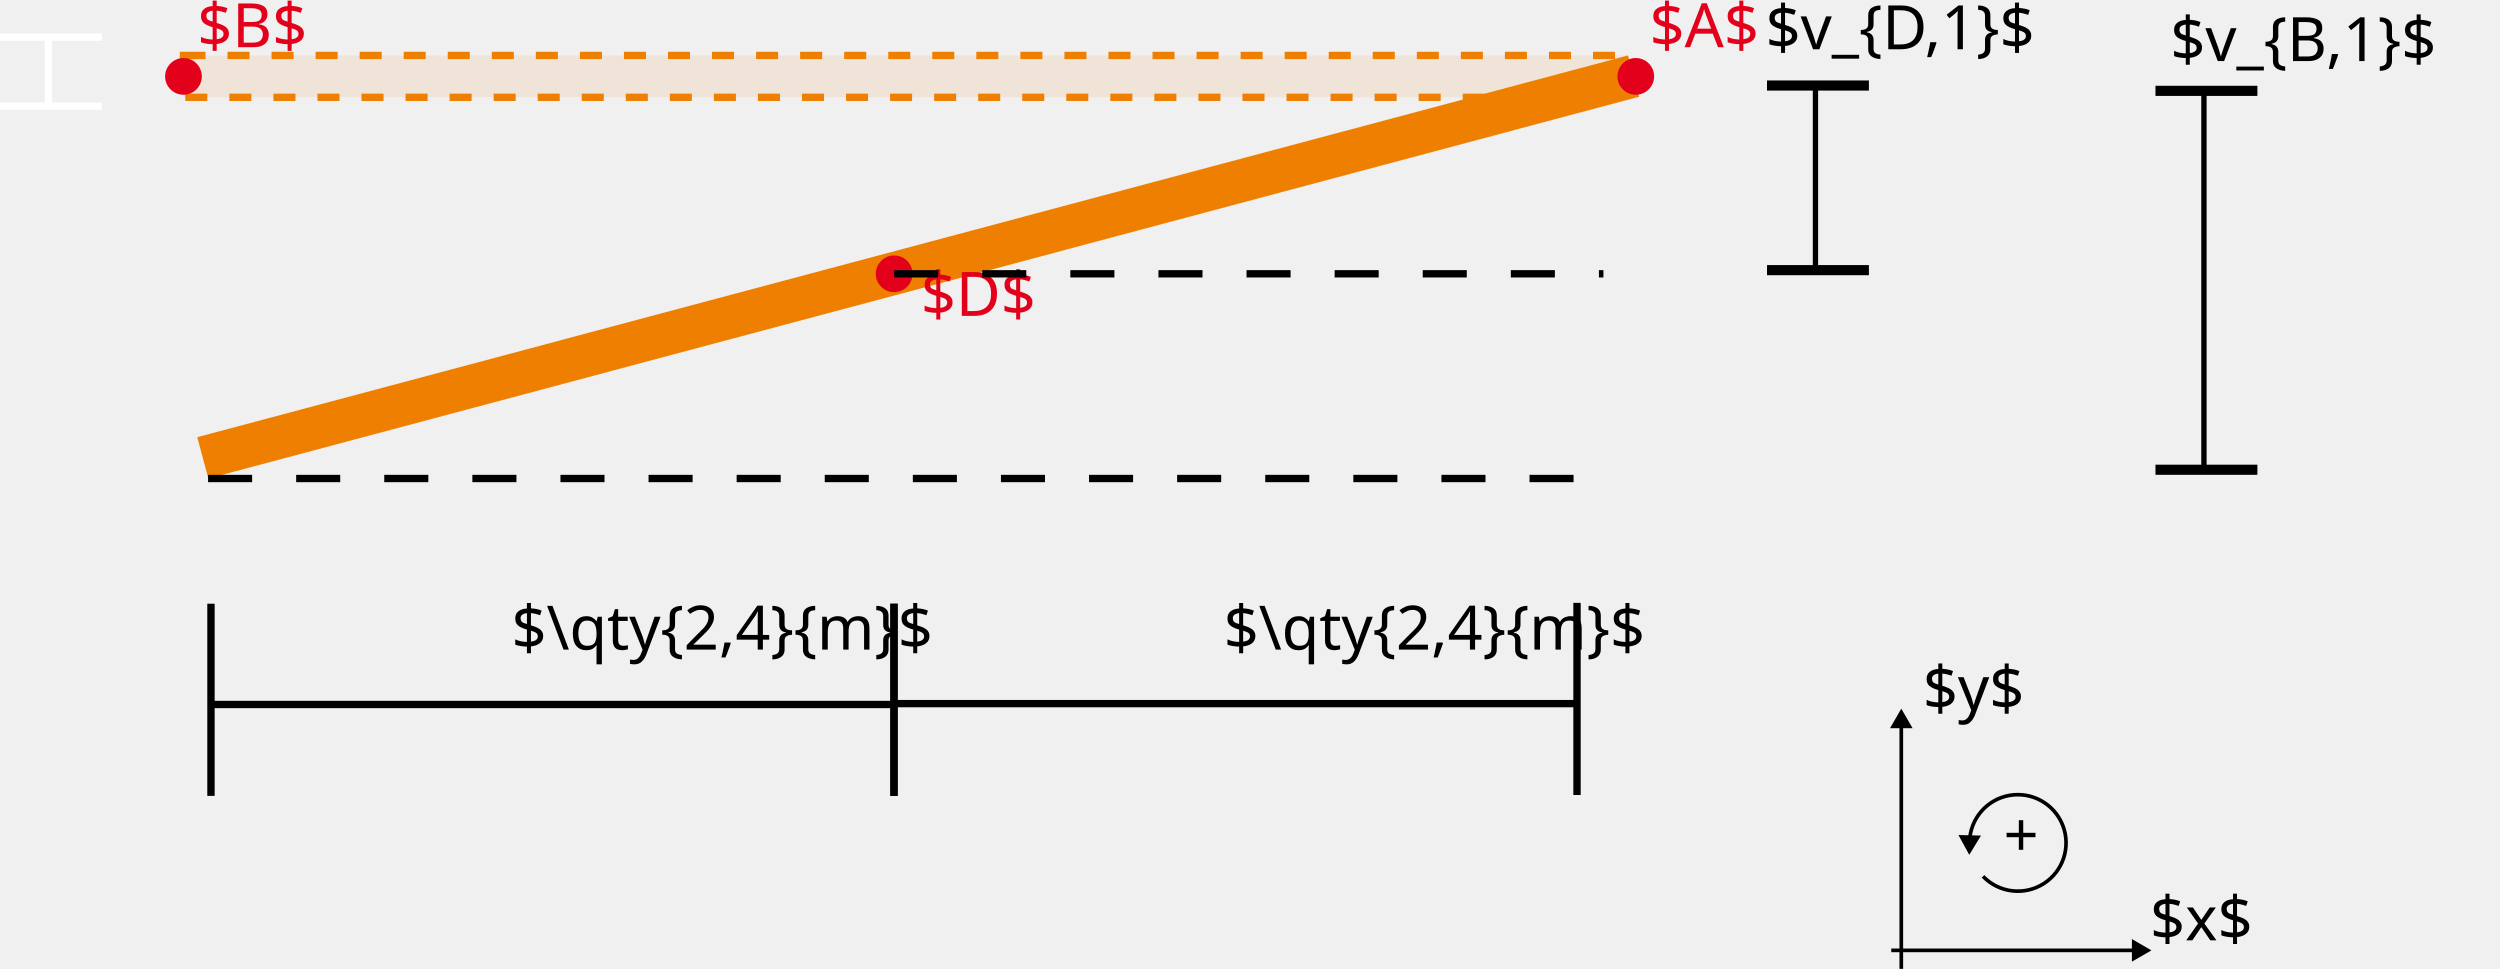
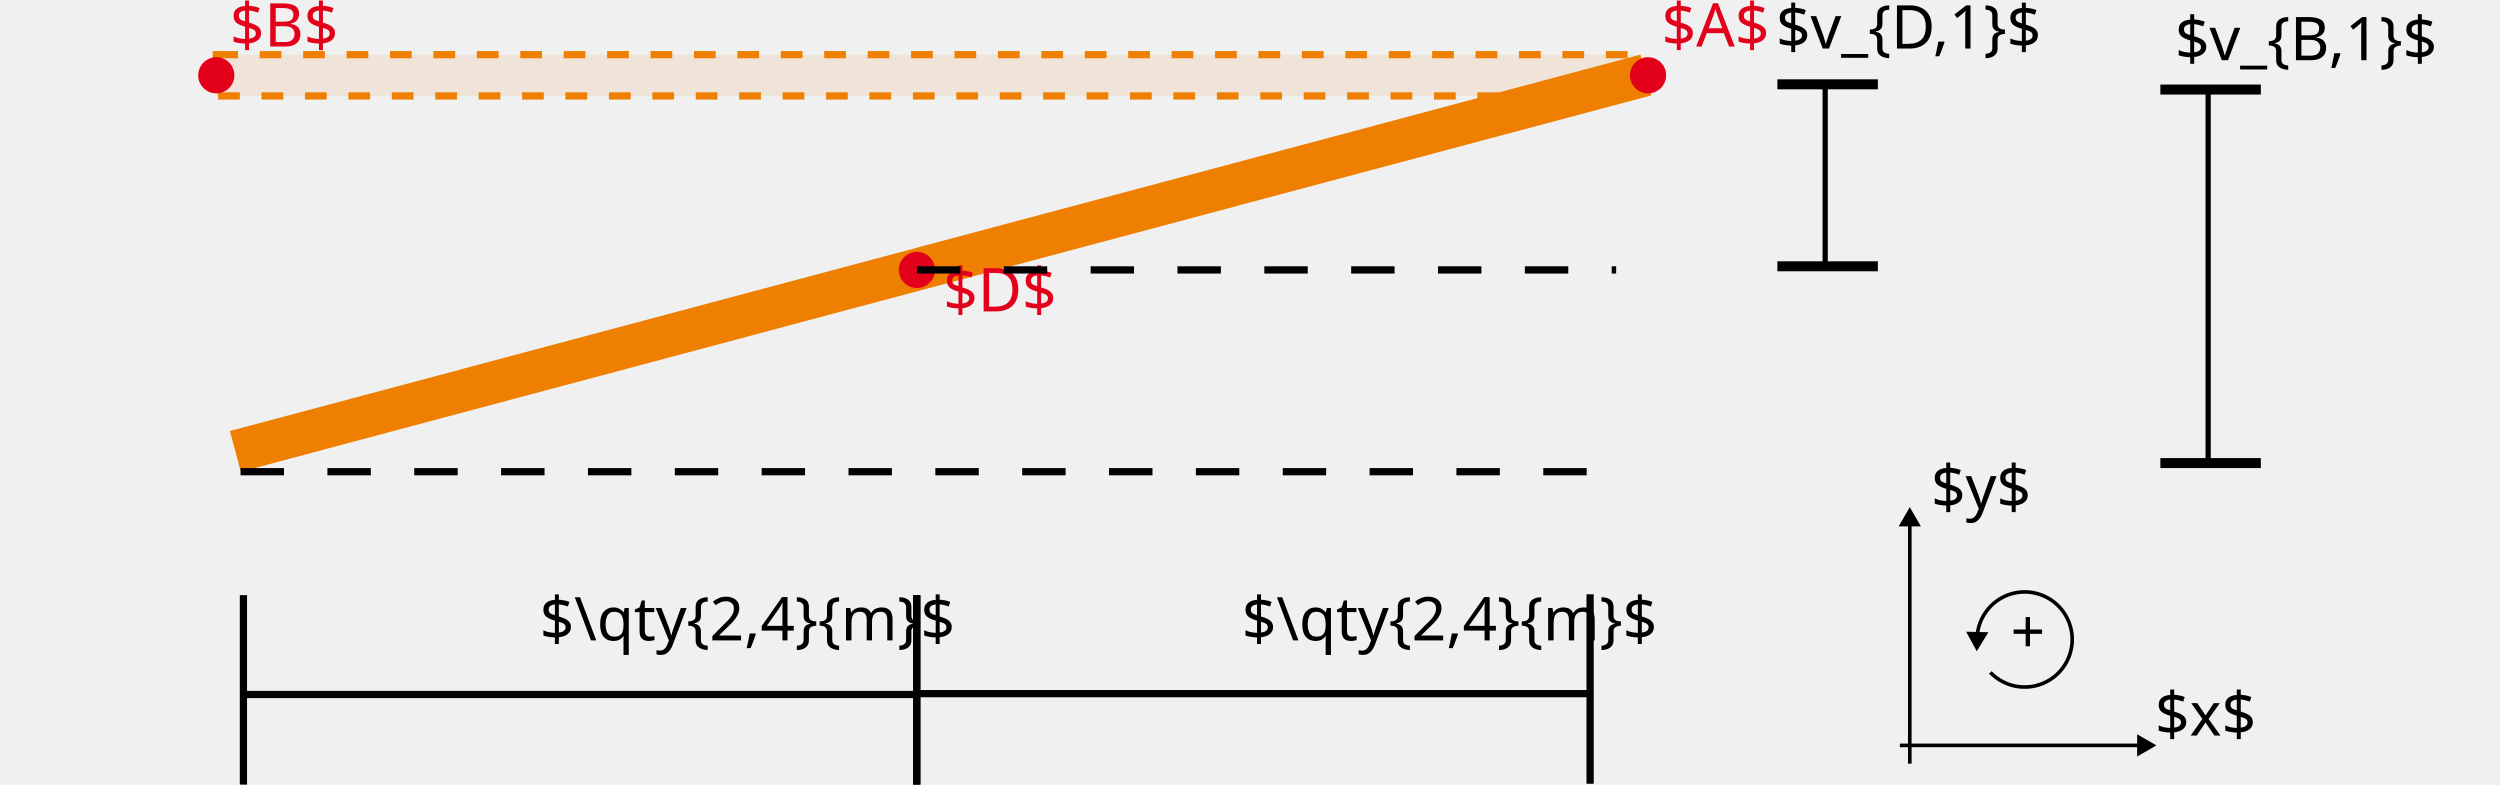
- <svg xmlns="http://www.w3.org/2000/svg" xmlns:xlink="http://www.w3.org/1999/xlink" width="204.321mm" height="79.184mm" viewBox="0 0 204.321 79.184" version="1.1" id="svg8" xml:space="preserve">
+ <svg xmlns="http://www.w3.org/2000/svg" xmlns:xlink="http://www.w3.org/1999/xlink" width="207.259mm" height="65.045mm" viewBox="0 0 207.259 65.045" version="1.1" id="svg8" xml:space="preserve">
  <defs id="defs2">
    <linearGradient id="linearGradient8">
      <stop style="stop-color:#000000;stop-opacity:1;" offset="0" id="stop8" />
      <stop style="stop-color:#000000;stop-opacity:0;" offset="1" id="stop9" />
    </linearGradient>
    <linearGradient xlink:href="#linearGradient8" id="linearGradient9" x1="212.003" y1="264.512" x2="215.464" y2="264.512" gradientUnits="userSpaceOnUse" />
    <marker style="overflow:visible" id="Dot-1-1" refX="0" refY="0" orient="auto" markerWidth="1" markerHeight="1" viewBox="0 0 1 1" preserveAspectRatio="xMidYMid">
      <path transform="scale(0.5)" style="fill:context-stroke;fill-rule:evenodd;stroke:none" d="M 5,0 C 5,2.76 2.76,5 0,5 -2.76,5 -5,2.76 -5,0 c 0,-2.76 2.3,-5 5,-5 2.76,0 5,2.24 5,5 z" id="path17-9-9" />
    </marker>
    <marker style="overflow:visible" id="Dot-1-1-7" refX="0" refY="0" orient="auto" markerWidth="1" markerHeight="1" viewBox="0 0 1 1" preserveAspectRatio="xMidYMid">
      <path transform="scale(0.5)" style="fill:context-stroke;fill-rule:evenodd;stroke:none" d="M 5,0 C 5,2.76 2.76,5 0,5 -2.76,5 -5,2.76 -5,0 c 0,-2.76 2.3,-5 5,-5 2.76,0 5,2.24 5,5 z" id="path17-9-9-3" />
    </marker>
    <marker style="overflow:visible" id="Dot-1-1-76" refX="0" refY="0" orient="auto" markerWidth="1" markerHeight="1" viewBox="0 0 1 1" preserveAspectRatio="xMidYMid">
      <path transform="scale(0.5)" style="fill:context-stroke;fill-rule:evenodd;stroke:none" d="M 5,0 C 5,2.76 2.76,5 0,5 -2.76,5 -5,2.76 -5,0 c 0,-2.76 2.3,-5 5,-5 2.76,0 5,2.24 5,5 z" id="path17-9-9-8" />
    </marker>
    <marker style="overflow:visible" id="Triangle" refX="0" refY="0" orient="auto-start-reverse" markerWidth="1" markerHeight="1" viewBox="0 0 1 1" preserveAspectRatio="xMidYMid">
      <path transform="scale(0.5)" style="fill:context-stroke;fill-rule:evenodd;stroke:context-stroke;stroke-width:1pt" d="M 5.77,0 -2.88,5 V -5 Z" id="path135" />
    </marker>
    <marker style="overflow:visible" id="Triangle-8" refX="0" refY="0" orient="auto-start-reverse" markerWidth="1" markerHeight="1" viewBox="0 0 1 1" preserveAspectRatio="xMidYMid">
      <path transform="scale(0.5)" style="fill:context-stroke;fill-rule:evenodd;stroke:context-stroke;stroke-width:1pt" d="M 5.77,0 -2.88,5 V -5 Z" id="path135-7" />
    </marker>
  </defs>
-   <g id="layer1" transform="translate(-19.53243,-204.5902)">
+   <g id="layer1" transform="translate(-19.53243,-256.213)">
    <g id="layer1-7" transform="translate(-38.82073,-162.1632)">
      <text xml:space="preserve" style="font-size:5.644px;font-family:'Noto Sans Inscriptional Parthian';-inkscape-font-specification:'Noto Sans Inscriptional Parthian';text-align:start;writing-mode:lr-tb;direction:ltr;text-anchor:start;fill:#008000;fill-opacity:1;stroke:#008000;stroke-width:0.6;stroke-miterlimit:35.2;stroke-opacity:1" x="130.749" y="397.969" id="text1">
        <tspan id="tspan1" style="stroke-width:0.6" x="130.749" y="397.969" />
      </text>
-       <rect style="fill:#ee7f00;fill-opacity:0.101;stroke:#ee7f00;stroke-width:0.6;stroke-miterlimit:35.2;stroke-dasharray:1.8, 1.8;stroke-dashoffset:0;stroke-opacity:1" id="rect13" width="118.064" height="3.423" x="73.347" y="371.284" />
-       <rect style="fill:#ee7f00;fill-opacity:1;stroke:none;stroke-width:0.6;stroke-miterlimit:35.2;stroke-dasharray:3.6, 3.6;stroke-dashoffset:0;stroke-opacity:1" id="rect13-1" width="121.029" height="3.496" x="-32.67" y="408.08" transform="matrix(0.9661999,-0.2577942,0.2598474,0.9656497,0,0)" />
-       <text xml:space="preserve" style="font-size:5.014px;font-family:'Noto Sans Inscriptional Parthian';-inkscape-font-specification:'Noto Sans Inscriptional Parthian';text-align:start;writing-mode:lr-tb;direction:ltr;text-anchor:start;fill:#e2001a;fill-opacity:1;stroke:none;stroke-width:0.6;stroke-miterlimit:35.2;stroke-dasharray:none;stroke-dashoffset:0;stroke-opacity:1" x="74.467" y="370.612" id="text6-5-1-4-9-4">
-         <tspan id="tspan6-0-0-7-1-5" style="fill:#e2001a;fill-opacity:1;stroke:none;stroke-width:0.6;stroke-dasharray:none" x="74.467" y="370.612">$B$</tspan>
+       <rect style="fill:#ee7f00;fill-opacity:0.101;stroke:#ee7f00;stroke-width:0.6;stroke-miterlimit:35.2;stroke-dasharray:1.8, 1.8;stroke-dashoffset:0;stroke-opacity:1" id="rect13" width="118.064" height="3.423" x="76.285" y="422.907" />
+       <rect style="fill:#ee7f00;fill-opacity:1;stroke:none;stroke-width:0.6;stroke-miterlimit:35.2;stroke-dasharray:3.6, 3.6;stroke-dashoffset:0;stroke-opacity:1" id="rect13-1" width="121.029" height="3.496" x="-43.247" y="458.716" transform="matrix(0.9661999,-0.2577942,0.2598474,0.9656497,0,0)" />
+       <text xml:space="preserve" style="font-size:5.014px;font-family:'Noto Sans Inscriptional Parthian';-inkscape-font-specification:'Noto Sans Inscriptional Parthian';text-align:start;writing-mode:lr-tb;direction:ltr;text-anchor:start;fill:#e2001a;fill-opacity:1;stroke:none;stroke-width:0.6;stroke-miterlimit:35.2;stroke-dasharray:none;stroke-dashoffset:0;stroke-opacity:1" x="77.406" y="422.235" id="text6-5-1-4-9-4">
+         <tspan id="tspan6-0-0-7-1-5" style="fill:#e2001a;fill-opacity:1;stroke:none;stroke-width:0.6;stroke-dasharray:none" x="77.406" y="422.235">$B$</tspan>
      </text>
-       <path style="fill:#00aba4;stroke:#e2001a;stroke-width:0.6;stroke-miterlimit:35.2;stroke-opacity:1;marker-end:url(#Dot-1-1)" d="m 72.082,372.996 h 1.265" id="path1-0-8" />
-       <g id="layer1-7-2" transform="translate(134.5978,17.05395)">
-         <text xml:space="preserve" style="font-size:5.014px;font-family:'Noto Sans Inscriptional Parthian';-inkscape-font-specification:'Noto Sans Inscriptional Parthian';text-align:start;writing-mode:lr-tb;direction:ltr;text-anchor:start;fill:#e2001a;fill-opacity:1;stroke:none;stroke-width:0.6;stroke-miterlimit:35.2;stroke-dasharray:none;stroke-dashoffset:0;stroke-opacity:1" x="58.566" y="353.558" id="text6-5-1-4-9-4-5">
-           <tspan id="tspan6-0-0-7-1-5-6" style="fill:#e2001a;fill-opacity:1;stroke:none;stroke-width:0.6;stroke-dasharray:none" x="58.566" y="353.558">$A$</tspan>
+       <path style="fill:#00aba4;stroke:#e2001a;stroke-width:0.6;stroke-miterlimit:35.2;stroke-opacity:1;marker-end:url(#Dot-1-1)" d="m 75.02,424.618 h 1.265" id="path1-0-8" />
+       <g id="layer1-7-2" transform="translate(183.0903,68.96087)">
+         <text xml:space="preserve" style="font-size:5.014px;font-family:'Noto Sans Inscriptional Parthian';-inkscape-font-specification:'Noto Sans Inscriptional Parthian';text-align:start;writing-mode:lr-tb;direction:ltr;text-anchor:start;fill:#e2001a;fill-opacity:1;stroke:none;stroke-width:0.6;stroke-miterlimit:35.2;stroke-dasharray:none;stroke-dashoffset:0;stroke-opacity:1" x="13.012" y="353.274" id="text6-5-1-4-9-4-5">
+           <tspan id="tspan6-0-0-7-1-5-6" style="fill:#e2001a;fill-opacity:1;stroke:none;stroke-width:0.6;stroke-dasharray:none" x="13.012" y="353.274">$A$</tspan>
        </text>
-         <path style="fill:#00aba4;stroke:#e2001a;stroke-width:0.6;stroke-miterlimit:35.2;stroke-opacity:1;marker-end:url(#Dot-1-1-7)" d="m 56.18,355.942 h 1.265" id="path1-0-8-3" />
-         <text xml:space="preserve" style="font-size:5.014px;font-family:'Noto Sans Inscriptional Parthian';-inkscape-font-specification:'Noto Sans Inscriptional Parthian';text-align:start;writing-mode:lr-tb;direction:ltr;text-anchor:start;fill:#e2001a;fill-opacity:1;stroke:none;stroke-width:0.6;stroke-miterlimit:35.2;stroke-dasharray:none;stroke-dashoffset:0;stroke-opacity:1" x="-0.988" y="375.514" id="text6-5-1-4-9-4-7">
-           <tspan id="tspan6-0-0-7-1-5-1" style="fill:#e2001a;fill-opacity:1;stroke:none;stroke-width:0.6;stroke-dasharray:none" x="-0.988" y="375.514">$D$</tspan>
+         <path style="fill:#00aba4;stroke:#e2001a;stroke-width:0.6;stroke-miterlimit:35.2;stroke-opacity:1;marker-end:url(#Dot-1-1-7)" d="m 10.626,355.658 h 1.265" id="path1-0-8-3" />
+         <text xml:space="preserve" style="font-size:5.014px;font-family:'Noto Sans Inscriptional Parthian';-inkscape-font-specification:'Noto Sans Inscriptional Parthian';text-align:start;writing-mode:lr-tb;direction:ltr;text-anchor:start;fill:#e2001a;fill-opacity:1;stroke:none;stroke-width:0.6;stroke-miterlimit:35.2;stroke-dasharray:none;stroke-dashoffset:0;stroke-opacity:1" x="-46.543" y="375.229" id="text6-5-1-4-9-4-7">
+           <tspan id="tspan6-0-0-7-1-5-1" style="fill:#e2001a;fill-opacity:1;stroke:none;stroke-width:0.6;stroke-dasharray:none" x="-46.543" y="375.229">$D$</tspan>
        </text>
-         <path style="fill:#00aba4;stroke:#e2001a;stroke-width:0.6;stroke-miterlimit:35.2;stroke-opacity:1;marker-end:url(#Dot-1-1-76)" d="m -4.432,372.077 h 1.265" id="path1-0-8-8" />
-         <path style="fill:#ee7f00;fill-opacity:0.101;stroke:#000000;stroke-width:0.6;stroke-miterlimit:35.2;stroke-dasharray:3.6, 3.6;stroke-dashoffset:0;stroke-opacity:1" d="M -59.239,388.807 H 54.801" id="path1" />
-         <path style="fill:#ee7f00;fill-opacity:0.101;stroke:#000000;stroke-width:0.6;stroke-miterlimit:35.2;stroke-dasharray:3.6, 3.6;stroke-dashoffset:0;stroke-opacity:1" d="M -3.167,372.077 H 54.801" id="path1-5" />
-         <g id="g18" transform="translate(-76.61581,135.216)">
+         <path style="fill:#00aba4;stroke:#e2001a;stroke-width:0.6;stroke-miterlimit:35.2;stroke-opacity:1;marker-end:url(#Dot-1-1-76)" d="m -49.987,371.793 h 1.265" id="path1-0-8-8" />
+         <path style="fill:#ee7f00;fill-opacity:0.101;stroke:#000000;stroke-width:0.6;stroke-miterlimit:35.2;stroke-dasharray:3.6, 3.6;stroke-dashoffset:0;stroke-opacity:1" d="M -104.794,388.522 H 9.247" id="path1" />
+         <path style="fill:#ee7f00;fill-opacity:0.101;stroke:#000000;stroke-width:0.6;stroke-miterlimit:35.2;stroke-dasharray:3.6, 3.6;stroke-dashoffset:0;stroke-opacity:1" d="M -48.721,371.793 H 9.247" id="path1-5" />
+         <g id="g18" transform="translate(-122.1701,119.0568)">
          <text xml:space="preserve" style="font-size:5.014px;font-family:'Noto Sans Inscriptional Parthian';-inkscape-font-specification:'Noto Sans Inscriptional Parthian';text-align:start;writing-mode:lr-tb;direction:ltr;text-anchor:start;fill:#000000;fill-opacity:1;stroke:none;stroke-width:0.6;stroke-miterlimit:35.2;stroke-dasharray:none;stroke-dashoffset:0;stroke-opacity:1" x="176.087" y="291.335" id="text6-5-6">
            <tspan id="tspan6-0-03" style="fill:#000000;fill-opacity:1;stroke:none;stroke-width:0.6;stroke-dasharray:none" x="176.087" y="291.335">$x$</tspan>
          </text>
          <text xml:space="preserve" style="font-size:5.014px;font-family:'Noto Sans Inscriptional Parthian';-inkscape-font-specification:'Noto Sans Inscriptional Parthian';text-align:start;writing-mode:lr-tb;direction:ltr;text-anchor:start;fill:#000000;fill-opacity:1;stroke:none;stroke-width:0.6;stroke-miterlimit:35.2;stroke-dasharray:none;stroke-dashoffset:0;stroke-opacity:1" x="157.521" y="272.521" id="text6-5-6-5">
            <tspan id="tspan6-0-03-9" style="fill:#000000;fill-opacity:1;stroke:none;stroke-width:0.6;stroke-dasharray:none" x="157.521" y="272.521">$y$</tspan>
          </text>
          <path style="fill:#000000;fill-opacity:1;stroke:#000000;stroke-width:0.3;stroke-miterlimit:35.2;stroke-dasharray:none;stroke-dashoffset:0;stroke-opacity:1;marker-end:url(#Triangle)" d="M 155.761,293.667 V 273.467" id="path10" />
          <path style="fill:#000000;fill-opacity:1;stroke:#000000;stroke-width:0.3;stroke-miterlimit:35.2;stroke-dasharray:none;stroke-dashoffset:0;stroke-opacity:1;marker-end:url(#Triangle-8)" d="m 154.941,292.155 h 20.2" id="path7-0" />
          <path style="fill:none;fill-opacity:1;stroke:#000000;stroke-width:0.3;stroke-miterlimit:35.2;stroke-dasharray:none;stroke-dashoffset:0;stroke-opacity:1;marker-start:url(#Triangle)" id="path11" d="m 161.341,283.283 a 3.944,3.944 0 0 1 3.26,-3.793 3.944,3.944 0 0 1 4.358,2.454 3.944,3.944 0 0 1 -1.553,4.754 3.944,3.944 0 0 1 -4.966,-0.592" />
          <text xml:space="preserve" style="font-size:5.014px;font-family:'Noto Sans Inscriptional Parthian';-inkscape-font-specification:'Noto Sans Inscriptional Parthian';text-align:start;writing-mode:lr-tb;direction:ltr;text-anchor:start;fill:#000000;fill-opacity:1;stroke:none;stroke-width:0.3;stroke-miterlimit:35.2;stroke-dasharray:none;stroke-dashoffset:0;stroke-opacity:1" x="164.118" y="284.501" id="text8">
            <tspan id="tspan8" style="fill:#000000;fill-opacity:1;stroke:none;stroke-width:0.3" x="164.118" y="284.501">+</tspan>
          </text>
        </g>
-         <path style="fill-opacity:1;stroke:#000000;stroke-width:0.6;stroke-miterlimit:35.2;stroke-dasharray:none;stroke-opacity:1" d="m -59.002,399.04 v 8.236 7.469" id="path12" />
-         <path style="fill-opacity:1;stroke:#000000;stroke-width:0.6;stroke-miterlimit:35.2;stroke-dasharray:none;stroke-opacity:1" d="m -3.18,399.04 v 8.236 7.469" id="path4-6" />
-         <text xml:space="preserve" style="font-size:5.014px;font-family:'Noto Sans Inscriptional Parthian';-inkscape-font-specification:'Noto Sans Inscriptional Parthian';text-align:start;writing-mode:lr-tb;direction:ltr;text-anchor:start;fill:#000000;fill-opacity:1;stroke:none;stroke-width:0.6;stroke-miterlimit:35.2;stroke-dasharray:none;stroke-opacity:1" x="-34.445" y="402.793" id="text4-8-3-0-7">
-           <tspan id="tspan4-2-5-2-3" style="fill:#000000;fill-opacity:1;stroke:none;stroke-width:0.6" x="-34.445" y="402.793">$\qty{2,4}{m}$</tspan>
+         <path style="fill-opacity:1;stroke:#000000;stroke-width:0.6;stroke-miterlimit:35.2;stroke-dasharray:none;stroke-opacity:1" d="m -104.556,398.756 v 8.236 7.469" id="path12" />
+         <path style="fill-opacity:1;stroke:#000000;stroke-width:0.6;stroke-miterlimit:35.2;stroke-dasharray:none;stroke-opacity:1" d="m -48.734,398.756 v 8.236 7.469" id="path4-6" />
+         <text xml:space="preserve" style="font-size:5.014px;font-family:'Noto Sans Inscriptional Parthian';-inkscape-font-specification:'Noto Sans Inscriptional Parthian';text-align:start;writing-mode:lr-tb;direction:ltr;text-anchor:start;fill:#000000;fill-opacity:1;stroke:none;stroke-width:0.6;stroke-miterlimit:35.2;stroke-dasharray:none;stroke-opacity:1" x="-80" y="402.508" id="text4-8-3-0-7">
+           <tspan id="tspan4-2-5-2-3" style="fill:#000000;fill-opacity:1;stroke:none;stroke-width:0.6" x="-80" y="402.508">$\qty{2,4}{m}$</tspan>
        </text>
-         <path style="fill:#8bad3f;fill-opacity:1;stroke:#000000;stroke-width:0.6;stroke-miterlimit:35.2;stroke-dasharray:none;stroke-dashoffset:0;stroke-opacity:1" d="M -59.002,407.276 H -3.18" id="path15" />
-         <path style="fill-opacity:1;stroke:#000000;stroke-width:0.6;stroke-miterlimit:35.2;stroke-dasharray:none;stroke-opacity:1" d="m -3.18,399.04 v 8.236 7.469" id="path12-8" />
-         <path style="fill-opacity:1;stroke:#000000;stroke-width:0.6;stroke-miterlimit:35.2;stroke-dasharray:none;stroke-opacity:1" d="m 52.642,398.969 v 8.236 7.469" id="path4-6-3" />
-         <text xml:space="preserve" style="font-size:5.014px;font-family:'Noto Sans Inscriptional Parthian';-inkscape-font-specification:'Noto Sans Inscriptional Parthian';text-align:start;writing-mode:lr-tb;direction:ltr;text-anchor:start;fill:#000000;fill-opacity:1;stroke:none;stroke-width:0.6;stroke-miterlimit:35.2;stroke-dasharray:none;stroke-opacity:1" x="23.763" y="402.793" id="text4-8-3-0-7-7">
-           <tspan id="tspan4-2-5-2-3-0" style="fill:#000000;fill-opacity:1;stroke:none;stroke-width:0.6" x="23.763" y="402.793">$\qty{2,4}{m}$</tspan>
+         <path style="fill:#8bad3f;fill-opacity:1;stroke:#000000;stroke-width:0.6;stroke-miterlimit:35.2;stroke-dasharray:none;stroke-dashoffset:0;stroke-opacity:1" d="m -104.556,406.992 h 55.822" id="path15" />
+         <path style="fill-opacity:1;stroke:#000000;stroke-width:0.6;stroke-miterlimit:35.2;stroke-dasharray:none;stroke-opacity:1" d="m -48.734,398.756 v 8.236 7.469" id="path12-8" />
+         <path style="fill-opacity:1;stroke:#000000;stroke-width:0.6;stroke-miterlimit:35.2;stroke-dasharray:none;stroke-opacity:1" d="m 7.088,398.685 v 8.236 7.469" id="path4-6-3" />
+         <text xml:space="preserve" style="font-size:5.014px;font-family:'Noto Sans Inscriptional Parthian';-inkscape-font-specification:'Noto Sans Inscriptional Parthian';text-align:start;writing-mode:lr-tb;direction:ltr;text-anchor:start;fill:#000000;fill-opacity:1;stroke:none;stroke-width:0.6;stroke-miterlimit:35.2;stroke-dasharray:none;stroke-opacity:1" x="-21.791" y="402.508" id="text4-8-3-0-7-7">
+           <tspan id="tspan4-2-5-2-3-0" style="fill:#000000;fill-opacity:1;stroke:none;stroke-width:0.6" x="-21.791" y="402.508">$\qty{2,4}{m}$</tspan>
        </text>
-         <path style="fill:#8bad3f;fill-opacity:1;stroke:#000000;stroke-width:0.6;stroke-miterlimit:35.2;stroke-dasharray:none;stroke-dashoffset:0;stroke-opacity:1" d="M -3.18,407.205 H 52.642" id="path15-1" />
-         <g id="g10" transform="matrix(0.8883173,0,0,1.692616,47.25099,-27.65453)" style="stroke-width:0.816">
+         <path style="fill:#8bad3f;fill-opacity:1;stroke:#000000;stroke-width:0.6;stroke-miterlimit:35.2;stroke-dasharray:none;stroke-dashoffset:0;stroke-opacity:1" d="M -48.734,406.921 H 7.088" id="path15-1" />
+         <g id="g10" transform="matrix(0.8883173,0,0,1.692616,1.696676,-27.93869)" style="stroke-width:0.816">
          <path style="fill-opacity:1;stroke:#000000;stroke-width:0.489;stroke-miterlimit:35.2;stroke-dasharray:none;stroke-opacity:1" d="m 32.924,227.071 h -4.917 -4.459" id="path4-61-7" />
          <path style="fill-opacity:1;stroke:#000000;stroke-width:0.489;stroke-miterlimit:35.2;stroke-dasharray:none;stroke-opacity:1" d="m 32.924,235.985 h -4.917 -4.459" id="path4-61-7-2" />
          <path style="fill:none;fill-opacity:1;stroke:#000000;stroke-width:0.489;stroke-miterlimit:35.2;stroke-dasharray:none;stroke-dashoffset:0;stroke-opacity:1" d="m 28.007,227.071 v 8.914" id="path14" />
          <path style="fill-opacity:1;stroke:#000000;stroke-width:0.489;stroke-miterlimit:35.2;stroke-dasharray:none;stroke-opacity:1" d="m 68.666,227.328 h -4.917 -4.459" id="path4-61-7-5" />
          <path style="fill-opacity:1;stroke:#000000;stroke-width:0.489;stroke-miterlimit:35.2;stroke-dasharray:none;stroke-opacity:1" d="m 68.666,245.623 h -4.917 -4.459" id="path4-61-7-2-3" />
          <path style="fill:none;fill-opacity:1;stroke:#000000;stroke-width:0.489;stroke-miterlimit:35.2;stroke-dasharray:none;stroke-dashoffset:0;stroke-opacity:1" d="m 63.749,227.328 v 18.295" id="path14-9" />
        </g>
-         <text xml:space="preserve" style="font-size:5.014px;font-family:'Noto Sans Inscriptional Parthian';-inkscape-font-specification:'Noto Sans Inscriptional Parthian';text-align:start;writing-mode:lr-tb;direction:ltr;text-anchor:start;fill:#000000;fill-opacity:1;stroke:none;stroke-width:0.6;stroke-miterlimit:35.2;stroke-dasharray:none;stroke-dashoffset:0;stroke-opacity:1" x="68.05" y="353.727" id="text10">
-           <tspan id="tspan10" style="stroke:none;stroke-width:0.6" x="68.05" y="353.727">$v_{D,1}$</tspan>
+         <text xml:space="preserve" style="font-size:5.014px;font-family:'Noto Sans Inscriptional Parthian';-inkscape-font-specification:'Noto Sans Inscriptional Parthian';text-align:start;writing-mode:lr-tb;direction:ltr;text-anchor:start;fill:#000000;fill-opacity:1;stroke:none;stroke-width:0.6;stroke-miterlimit:35.2;stroke-dasharray:none;stroke-dashoffset:0;stroke-opacity:1" x="22.496" y="353.443" id="text10">
+           <tspan id="tspan10" style="stroke:none;stroke-width:0.6" x="22.496" y="353.443">$v_{D,1}$</tspan>
        </text>
-         <text xml:space="preserve" style="font-size:5.014px;font-family:'Noto Sans Inscriptional Parthian';-inkscape-font-specification:'Noto Sans Inscriptional Parthian';text-align:start;writing-mode:lr-tb;direction:ltr;text-anchor:start;fill:#000000;fill-opacity:1;stroke:none;stroke-width:0.6;stroke-miterlimit:35.2;stroke-dasharray:none;stroke-dashoffset:0;stroke-opacity:1" x="101.128" y="354.692" id="text10-1">
-           <tspan id="tspan10-9" style="stroke:none;stroke-width:0.6" x="101.128" y="354.692">$v_{B,1}$</tspan>
+         <text xml:space="preserve" style="font-size:5.014px;font-family:'Noto Sans Inscriptional Parthian';-inkscape-font-specification:'Noto Sans Inscriptional Parthian';text-align:start;writing-mode:lr-tb;direction:ltr;text-anchor:start;fill:#000000;fill-opacity:1;stroke:none;stroke-width:0.6;stroke-miterlimit:35.2;stroke-dasharray:none;stroke-dashoffset:0;stroke-opacity:1" x="55.573" y="354.408" id="text10-1">
+           <tspan id="tspan10-9" style="stroke:none;stroke-width:0.6" x="55.573" y="354.408">$v_{B,1}$</tspan>
        </text>
-         <g id="g10-9" transform="matrix(0.8883173,0,0,0.8883173,-93.10855,151.0226)" style="stroke:#ffffff;stroke-width:1.126;stroke-opacity:1">
-           <path style="fill-opacity:1;stroke:#ffffff;stroke-width:0.675;stroke-miterlimit:35.2;stroke-dasharray:none;stroke-opacity:1" d="M 28.36,227.071 H 23.443 18.984" id="path4-61-7-6" />
-           <path style="fill-opacity:1;stroke:#ffffff;stroke-width:0.675;stroke-miterlimit:35.2;stroke-dasharray:none;stroke-opacity:1" d="M 28.36,233.421 H 23.443 18.984" id="path4-61-7-2-6" />
-           <path style="fill:#000000;fill-opacity:1;stroke:#ffffff;stroke-width:0.675;stroke-miterlimit:35.2;stroke-dasharray:none;stroke-dashoffset:0;stroke-opacity:1" d="m 23.443,227.071 v 6.35" id="path10-2" />
-         </g>
      </g>
    </g>
  </g>
</svg>
